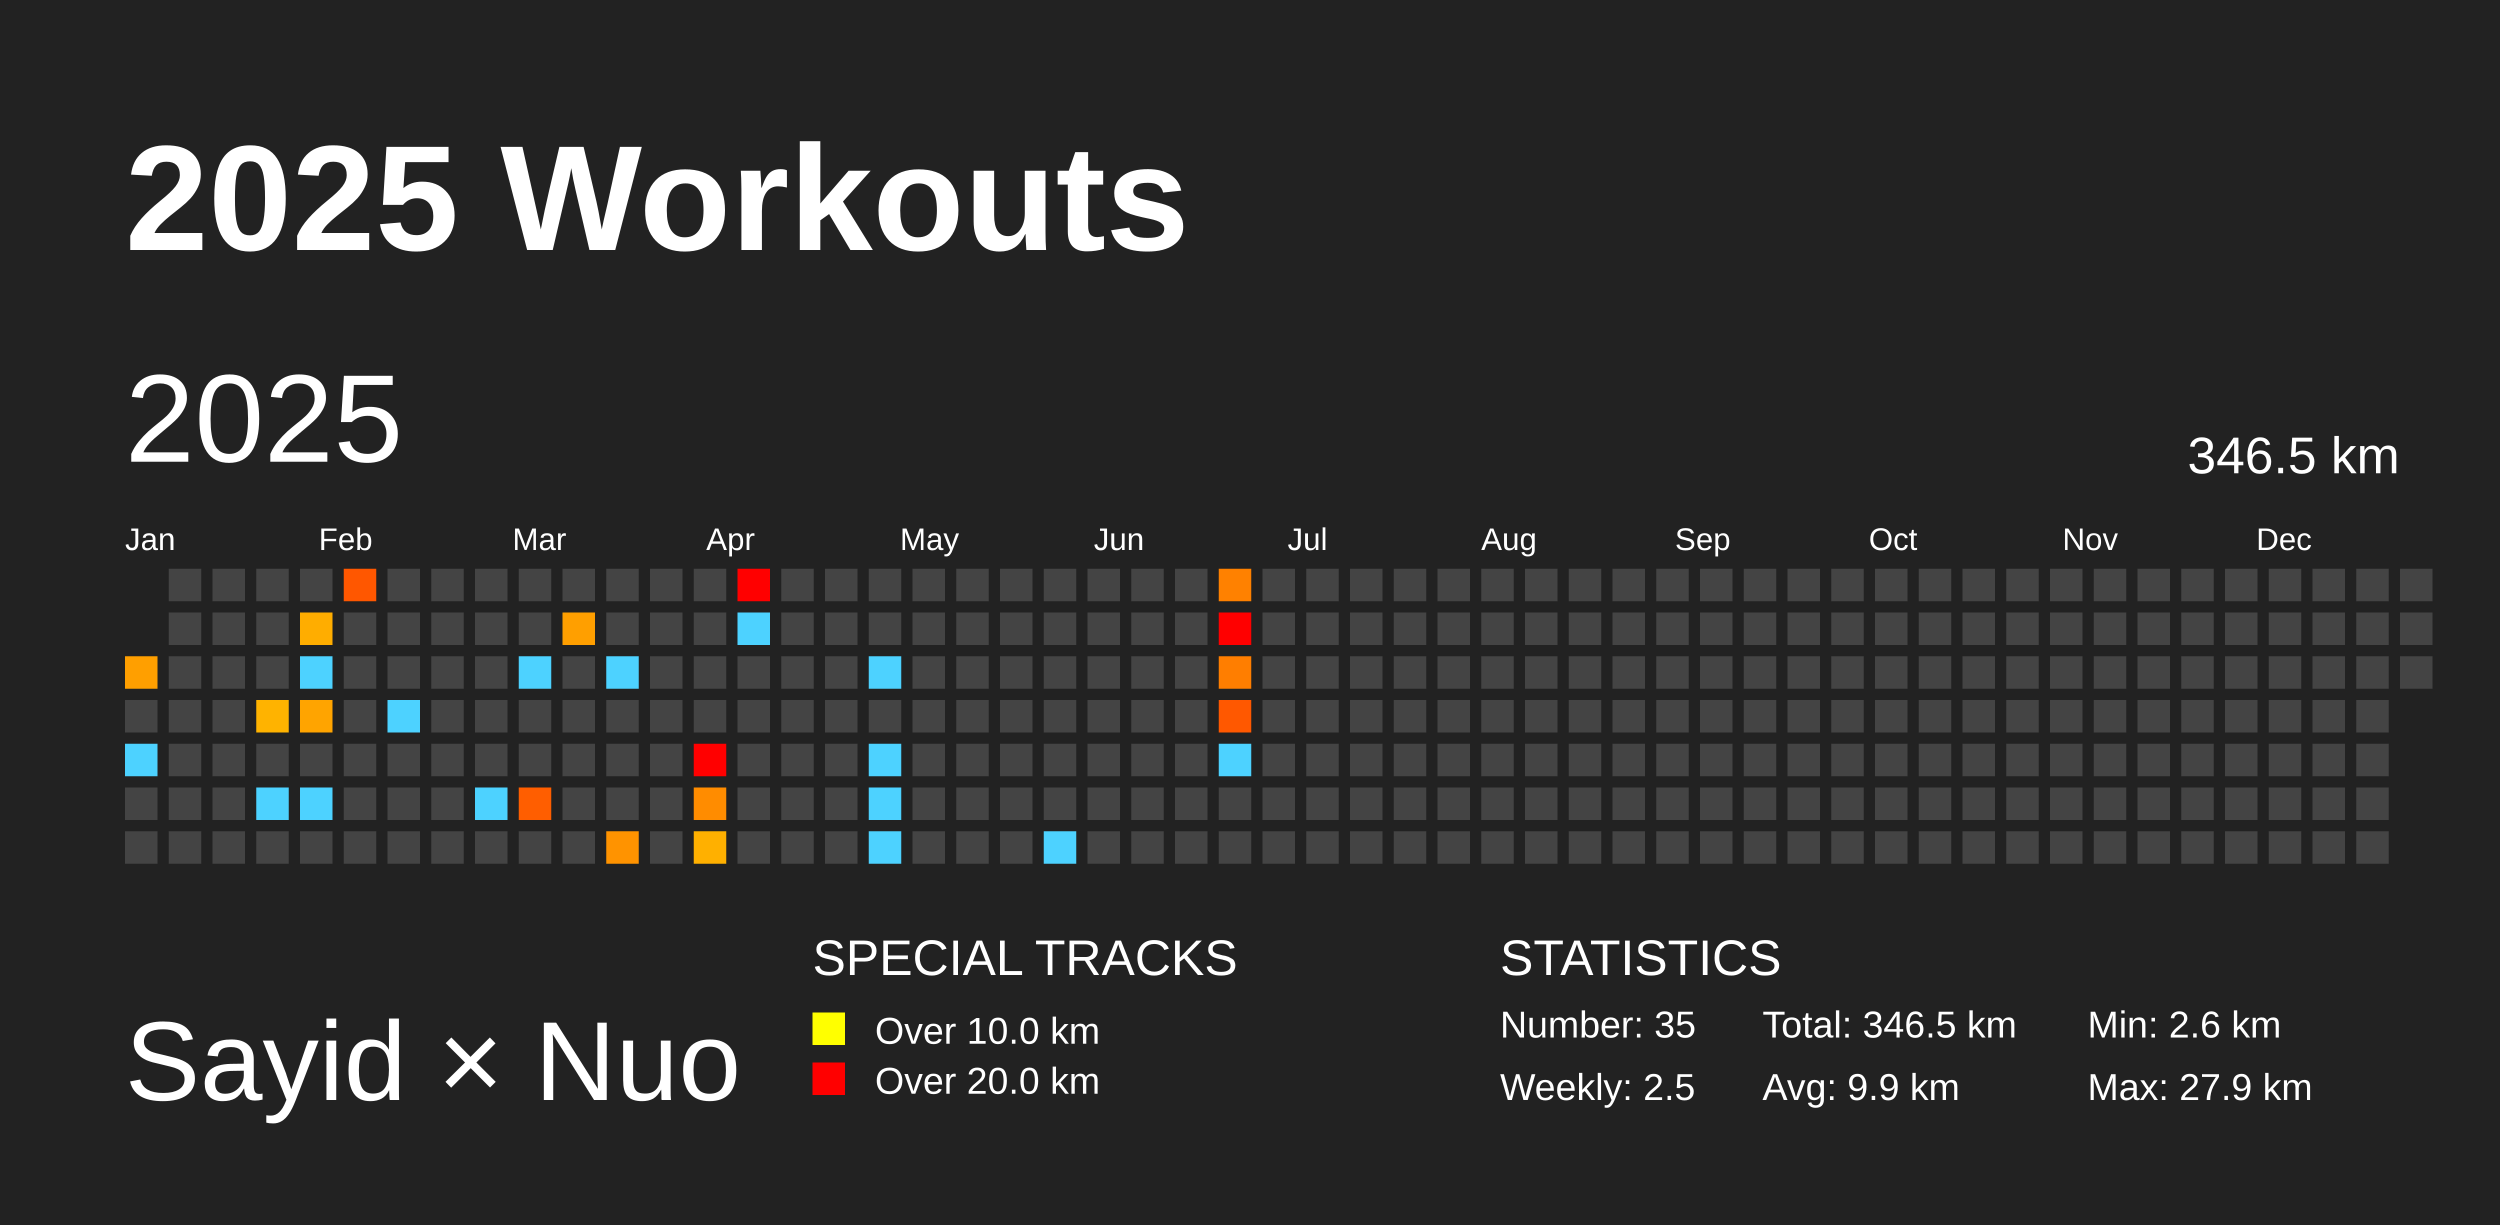
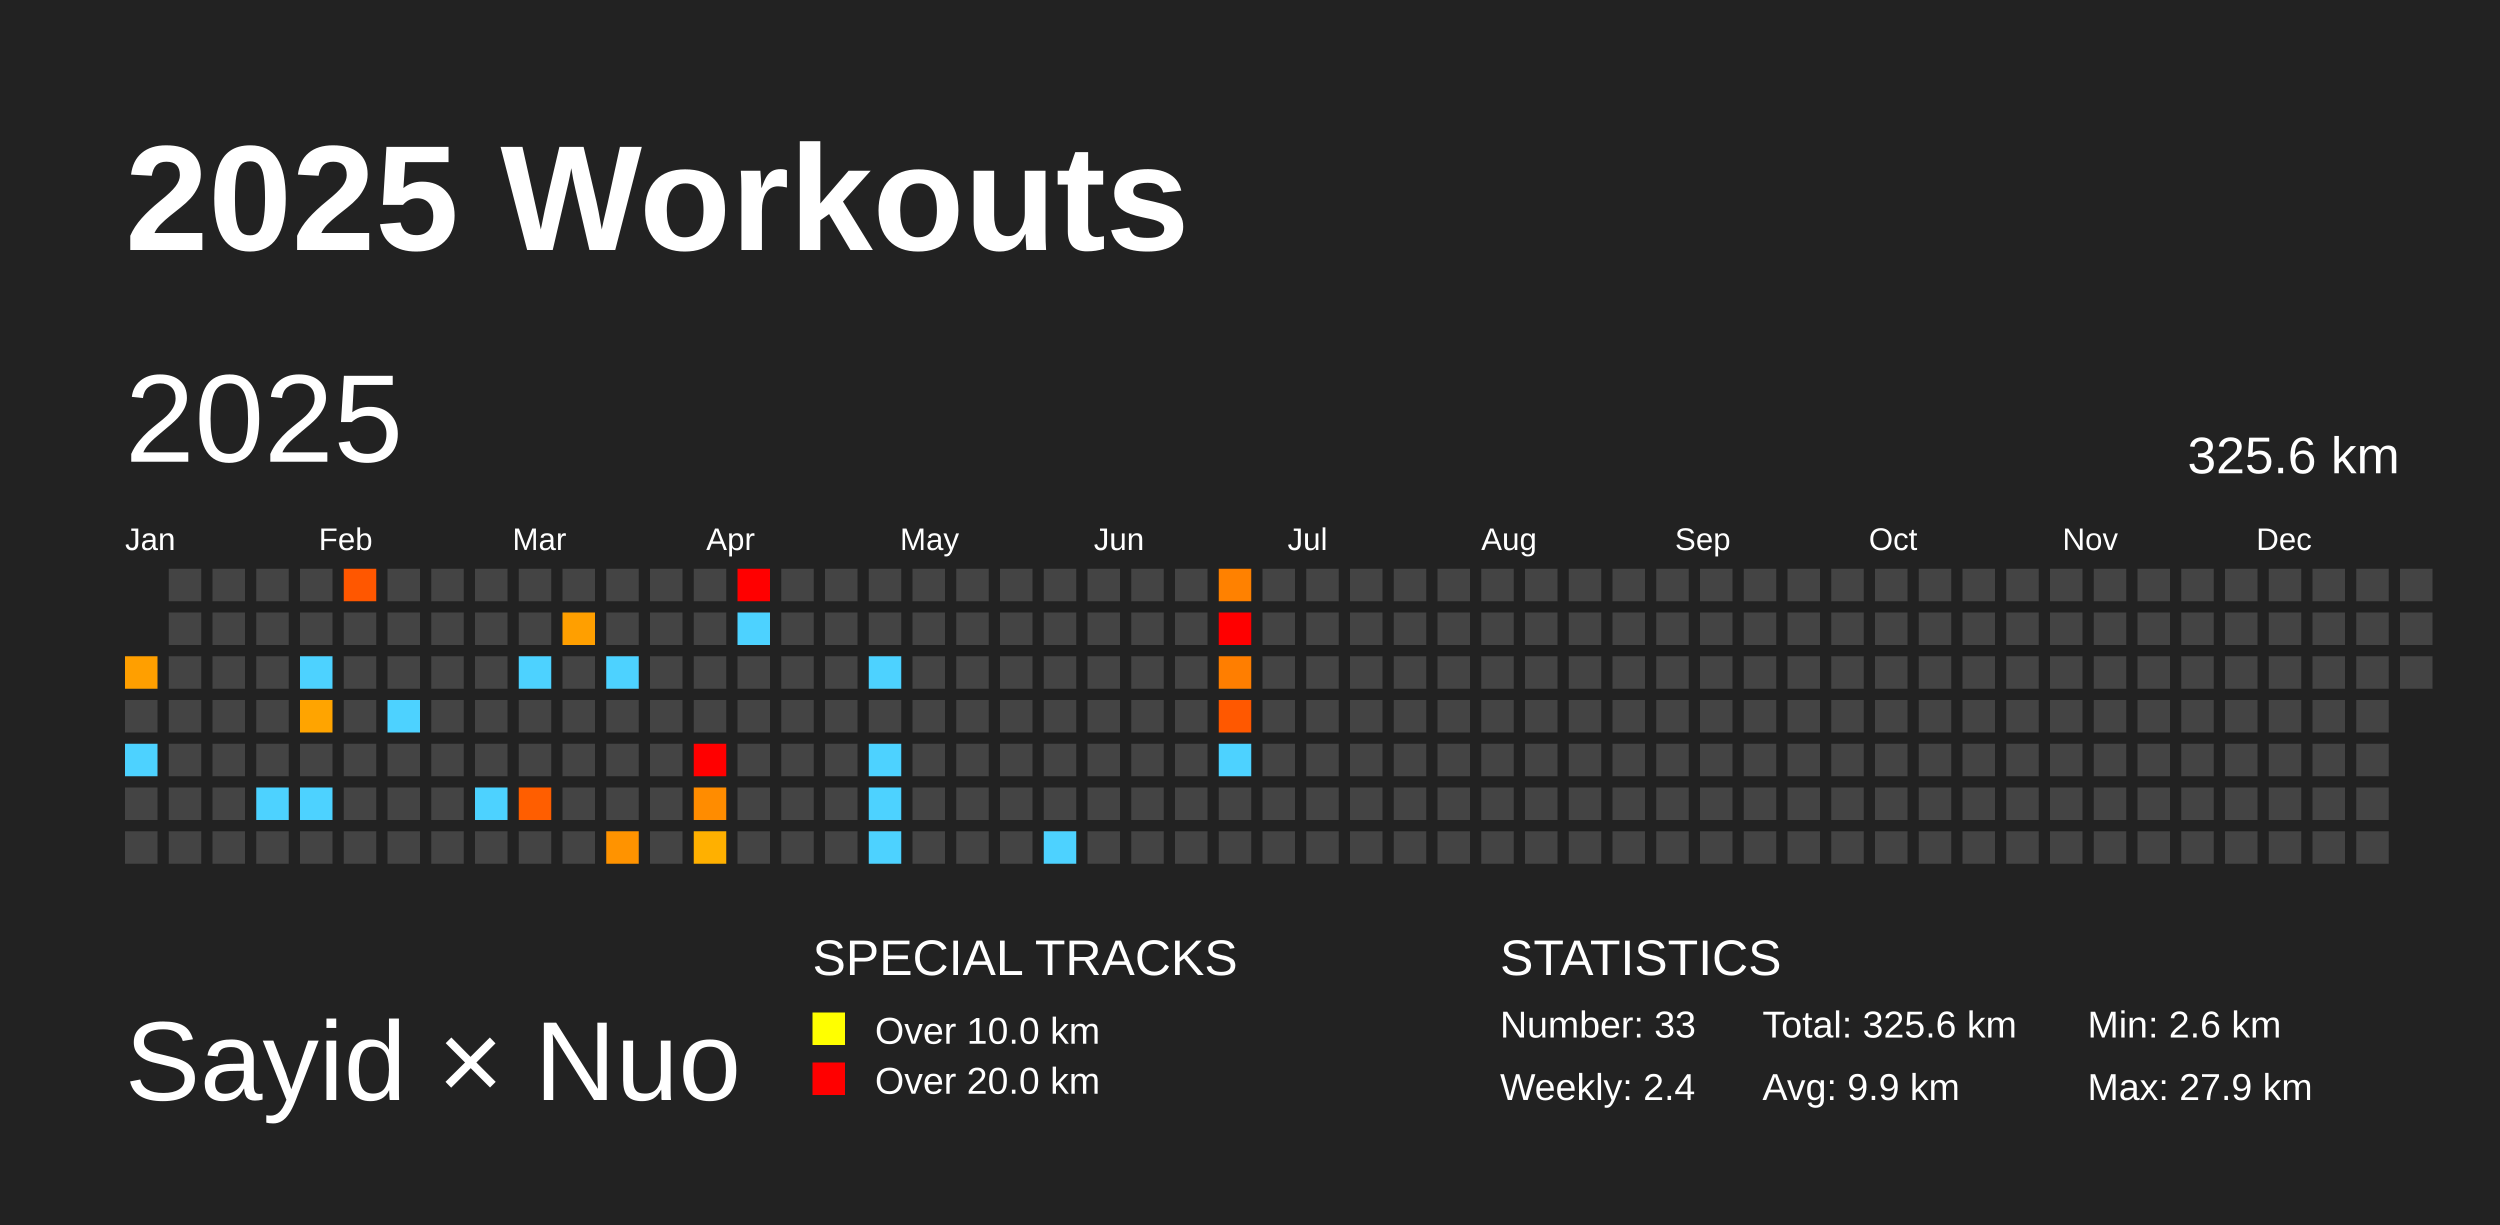
<svg xmlns="http://www.w3.org/2000/svg" baseProfile="full" height="98mm" version="1.1" viewBox="0,0,200,98" width="200mm">
  <defs />
  <rect fill="#222222" height="98" width="200" x="0" y="0" />
  <text fill="#FFFFFF" style="font-size:12px; font-family:Arial; font-weight:bold;" x="10" y="20">2025 Workouts</text>
  <text fill="#FFFFFF" style="font-size:9px; font-family:Arial" x="10" y="88">Sayid × Nuo</text>
  <text fill="#FFFFFF" style="font-size:4px; font-family:Arial" x="65" y="78">SPECIAL TRACKS</text>
  <rect fill="yellow" height="2.6" width="2.6" x="65" y="81" />
  <text fill="#FFFFFF" style="font-size:3px; font-family:Arial" x="70" y="83.5">Over 10.0 km</text>
  <rect fill="red" height="2.6" width="2.6" x="65" y="85" />
  <text fill="#FFFFFF" style="font-size:3px; font-family:Arial" x="70" y="87.5">Over 20.0 km</text>
  <text fill="#FFFFFF" style="font-size:4px; font-family:Arial" x="120" y="78">STATISTICS</text>
-   <text fill="#FFFFFF" style="font-size:3px; font-family:Arial" x="120" y="83">Number: 35</text>
-   <text fill="#FFFFFF" style="font-size:3px; font-family:Arial" x="120" y="88">Weekly: 2.5</text>
-   <text fill="#FFFFFF" style="font-size:3px; font-family:Arial" x="141" y="83">Total: 346.5 km</text>
+   <text fill="#FFFFFF" style="font-size:3px; font-family:Arial" x="120" y="83">Number: 33</text>
+   <text fill="#FFFFFF" style="font-size:3px; font-family:Arial" x="120" y="88">Weekly: 2.4</text>
+   <text fill="#FFFFFF" style="font-size:3px; font-family:Arial" x="141" y="83">Total: 325.6 km</text>
  <text fill="#FFFFFF" style="font-size:3px; font-family:Arial" x="141" y="88">Avg: 9.9 km</text>
  <text fill="#FFFFFF" style="font-size:3px; font-family:Arial" x="167" y="83">Min: 2.6 km</text>
  <text fill="#FFFFFF" style="font-size:3px; font-family:Arial" x="167" y="88">Max: 27.9 km</text>
  <text dominant-baseline="hanging" fill="#FFFFFF" style="font-size:10.0px; font-family:Arial;" x="10" y="30">2025</text>
-   <text dominant-baseline="hanging" fill="#FFFFFF" style="font-size:4.125px; font-family:Arial;" x="175" y="35">346.5 km</text>
+   <text dominant-baseline="hanging" fill="#FFFFFF" style="font-size:4.125px; font-family:Arial;" x="175" y="35">325.6 km</text>
  <text fill="#FFFFFF" style="font-size:2.5px; font-family:Arial" x="10.0" y="44">Jan</text>
  <text fill="#FFFFFF" style="font-size:2.5px; font-family:Arial" x="25.5" y="44">Feb</text>
  <text fill="#FFFFFF" style="font-size:2.5px; font-family:Arial" x="41.0" y="44">Mar</text>
  <text fill="#FFFFFF" style="font-size:2.5px; font-family:Arial" x="56.5" y="44">Apr</text>
  <text fill="#FFFFFF" style="font-size:2.5px; font-family:Arial" x="72.0" y="44">May</text>
  <text fill="#FFFFFF" style="font-size:2.5px; font-family:Arial" x="87.5" y="44">Jun</text>
  <text fill="#FFFFFF" style="font-size:2.5px; font-family:Arial" x="103.0" y="44">Jul</text>
  <text fill="#FFFFFF" style="font-size:2.5px; font-family:Arial" x="118.5" y="44">Aug</text>
  <text fill="#FFFFFF" style="font-size:2.5px; font-family:Arial" x="134.0" y="44">Sep</text>
  <text fill="#FFFFFF" style="font-size:2.5px; font-family:Arial" x="149.5" y="44">Oct</text>
  <text fill="#FFFFFF" style="font-size:2.5px; font-family:Arial" x="165.0" y="44">Nov</text>
  <text fill="#FFFFFF" style="font-size:2.5px; font-family:Arial" x="180.5" y="44">Dec</text>
  <rect fill="#ff9f00" height="2.6" width="2.6" x="10.0" y="52.5" />
  <rect fill="#444444" height="2.6" width="2.6" x="10.0" y="56.0" />
  <rect fill="#4dd2ff" height="2.6" width="2.6" x="10.0" y="59.5" />
  <rect fill="#444444" height="2.6" width="2.6" x="10.0" y="63.0" />
  <rect fill="#444444" height="2.6" width="2.6" x="10.0" y="66.5" />
  <rect fill="#444444" height="2.6" width="2.6" x="13.5" y="45.5" />
  <rect fill="#444444" height="2.6" width="2.6" x="13.5" y="49.0" />
  <rect fill="#444444" height="2.6" width="2.6" x="13.5" y="52.5" />
  <rect fill="#444444" height="2.6" width="2.6" x="13.5" y="56.0" />
  <rect fill="#444444" height="2.6" width="2.6" x="13.5" y="59.5" />
  <rect fill="#444444" height="2.6" width="2.6" x="13.5" y="63.0" />
  <rect fill="#444444" height="2.6" width="2.6" x="13.5" y="66.5" />
  <rect fill="#444444" height="2.6" width="2.6" x="17.0" y="45.5" />
  <rect fill="#444444" height="2.6" width="2.6" x="17.0" y="49.0" />
  <rect fill="#444444" height="2.6" width="2.6" x="17.0" y="52.5" />
  <rect fill="#444444" height="2.6" width="2.6" x="17.0" y="56.0" />
  <rect fill="#444444" height="2.6" width="2.6" x="17.0" y="59.5" />
  <rect fill="#444444" height="2.6" width="2.6" x="17.0" y="63.0" />
  <rect fill="#444444" height="2.6" width="2.6" x="17.0" y="66.5" />
  <rect fill="#444444" height="2.6" width="2.6" x="20.5" y="45.5" />
  <rect fill="#444444" height="2.6" width="2.6" x="20.5" y="49.0" />
  <rect fill="#444444" height="2.6" width="2.6" x="20.5" y="52.5" />
-   <rect fill="#ffb300" height="2.6" width="2.6" x="20.5" y="56.0" />
+   <rect fill="#444444" height="2.6" width="2.6" x="20.5" y="56.0" />
  <rect fill="#444444" height="2.6" width="2.6" x="20.5" y="59.5" />
  <rect fill="#4dd2ff" height="2.6" width="2.6" x="20.5" y="63.0" />
  <rect fill="#444444" height="2.6" width="2.6" x="20.5" y="66.5" />
  <rect fill="#444444" height="2.6" width="2.6" x="24.0" y="45.5" />
-   <rect fill="#ffad00" height="2.6" width="2.6" x="24.0" y="49.0" />
+   <rect fill="#444444" height="2.6" width="2.6" x="24.0" y="49.0" />
  <rect fill="#4dd2ff" height="2.6" width="2.6" x="24.0" y="52.5" />
  <rect fill="#ffa400" height="2.6" width="2.6" x="24.0" y="56.0" />
  <rect fill="#444444" height="2.6" width="2.6" x="24.0" y="59.5" />
  <rect fill="#4dd2ff" height="2.6" width="2.6" x="24.0" y="63.0" />
  <rect fill="#444444" height="2.6" width="2.6" x="24.0" y="66.5" />
  <rect fill="#ff5700" height="2.6" width="2.6" x="27.5" y="45.5" />
  <rect fill="#444444" height="2.6" width="2.6" x="27.5" y="49.0" />
  <rect fill="#444444" height="2.6" width="2.6" x="27.5" y="52.5" />
  <rect fill="#444444" height="2.6" width="2.6" x="27.5" y="56.0" />
  <rect fill="#444444" height="2.6" width="2.6" x="27.5" y="59.5" />
  <rect fill="#444444" height="2.6" width="2.6" x="27.5" y="63.0" />
  <rect fill="#444444" height="2.6" width="2.6" x="27.5" y="66.5" />
  <rect fill="#444444" height="2.6" width="2.6" x="31.0" y="45.5" />
  <rect fill="#444444" height="2.6" width="2.6" x="31.0" y="49.0" />
  <rect fill="#444444" height="2.6" width="2.6" x="31.0" y="52.5" />
  <rect fill="#4dd2ff" height="2.6" width="2.6" x="31.0" y="56.0" />
  <rect fill="#444444" height="2.6" width="2.6" x="31.0" y="59.5" />
  <rect fill="#444444" height="2.6" width="2.6" x="31.0" y="63.0" />
  <rect fill="#444444" height="2.6" width="2.6" x="31.0" y="66.5" />
  <rect fill="#444444" height="2.6" width="2.6" x="34.5" y="45.5" />
  <rect fill="#444444" height="2.6" width="2.6" x="34.5" y="49.0" />
  <rect fill="#444444" height="2.6" width="2.6" x="34.5" y="52.5" />
  <rect fill="#444444" height="2.6" width="2.6" x="34.5" y="56.0" />
  <rect fill="#444444" height="2.6" width="2.6" x="34.5" y="59.5" />
  <rect fill="#444444" height="2.6" width="2.6" x="34.5" y="63.0" />
  <rect fill="#444444" height="2.6" width="2.6" x="34.5" y="66.5" />
  <rect fill="#444444" height="2.6" width="2.6" x="38.0" y="45.5" />
  <rect fill="#444444" height="2.6" width="2.6" x="38.0" y="49.0" />
  <rect fill="#444444" height="2.6" width="2.6" x="38.0" y="52.5" />
  <rect fill="#444444" height="2.6" width="2.6" x="38.0" y="56.0" />
  <rect fill="#444444" height="2.6" width="2.6" x="38.0" y="59.5" />
  <rect fill="#4dd2ff" height="2.6" width="2.6" x="38.0" y="63.0" />
  <rect fill="#444444" height="2.6" width="2.6" x="38.0" y="66.5" />
  <rect fill="#444444" height="2.6" width="2.6" x="41.5" y="45.5" />
  <rect fill="#444444" height="2.6" width="2.6" x="41.5" y="49.0" />
  <rect fill="#4dd2ff" height="2.6" width="2.6" x="41.5" y="52.5" />
  <rect fill="#444444" height="2.6" width="2.6" x="41.5" y="56.0" />
  <rect fill="#444444" height="2.6" width="2.6" x="41.5" y="59.5" />
  <rect fill="#ff5e00" height="2.6" width="2.6" x="41.5" y="63.0" />
  <rect fill="#444444" height="2.6" width="2.6" x="41.5" y="66.5" />
  <rect fill="#444444" height="2.6" width="2.6" x="45.0" y="45.5" />
  <rect fill="#ff9f00" height="2.6" width="2.6" x="45.0" y="49.0" />
  <rect fill="#444444" height="2.6" width="2.6" x="45.0" y="52.5" />
  <rect fill="#444444" height="2.6" width="2.6" x="45.0" y="56.0" />
  <rect fill="#444444" height="2.6" width="2.6" x="45.0" y="59.5" />
  <rect fill="#444444" height="2.6" width="2.6" x="45.0" y="63.0" />
  <rect fill="#444444" height="2.6" width="2.6" x="45.0" y="66.5" />
  <rect fill="#444444" height="2.6" width="2.6" x="48.5" y="45.5" />
  <rect fill="#444444" height="2.6" width="2.6" x="48.5" y="49.0" />
  <rect fill="#4dd2ff" height="2.6" width="2.6" x="48.5" y="52.5" />
  <rect fill="#444444" height="2.6" width="2.6" x="48.5" y="56.0" />
  <rect fill="#444444" height="2.6" width="2.6" x="48.5" y="59.5" />
  <rect fill="#444444" height="2.6" width="2.6" x="48.5" y="63.0" />
  <rect fill="#ff9300" height="2.6" width="2.6" x="48.5" y="66.5" />
  <rect fill="#444444" height="2.6" width="2.6" x="52.0" y="45.5" />
  <rect fill="#444444" height="2.6" width="2.6" x="52.0" y="49.0" />
  <rect fill="#444444" height="2.6" width="2.6" x="52.0" y="52.5" />
  <rect fill="#444444" height="2.6" width="2.6" x="52.0" y="56.0" />
  <rect fill="#444444" height="2.6" width="2.6" x="52.0" y="59.5" />
  <rect fill="#444444" height="2.6" width="2.6" x="52.0" y="63.0" />
  <rect fill="#444444" height="2.6" width="2.6" x="52.0" y="66.5" />
  <rect fill="#444444" height="2.6" width="2.6" x="55.5" y="45.5" />
  <rect fill="#444444" height="2.6" width="2.6" x="55.5" y="49.0" />
  <rect fill="#444444" height="2.6" width="2.6" x="55.5" y="52.5" />
  <rect fill="#444444" height="2.6" width="2.6" x="55.5" y="56.0" />
  <rect fill="red" height="2.6" width="2.6" x="55.5" y="59.5" />
  <rect fill="#ff8c00" height="2.6" width="2.6" x="55.5" y="63.0" />
  <rect fill="#ffb000" height="2.6" width="2.6" x="55.5" y="66.5" />
  <rect fill="red" height="2.6" width="2.6" x="59.0" y="45.5" />
  <rect fill="#4dd2ff" height="2.6" width="2.6" x="59.0" y="49.0" />
  <rect fill="#444444" height="2.6" width="2.6" x="59.0" y="52.5" />
  <rect fill="#444444" height="2.6" width="2.6" x="59.0" y="56.0" />
  <rect fill="#444444" height="2.6" width="2.6" x="59.0" y="59.5" />
  <rect fill="#444444" height="2.6" width="2.6" x="59.0" y="63.0" />
  <rect fill="#444444" height="2.6" width="2.6" x="59.0" y="66.5" />
  <rect fill="#444444" height="2.6" width="2.6" x="62.5" y="45.5" />
  <rect fill="#444444" height="2.6" width="2.6" x="62.5" y="49.0" />
  <rect fill="#444444" height="2.6" width="2.6" x="62.5" y="52.5" />
  <rect fill="#444444" height="2.6" width="2.6" x="62.5" y="56.0" />
  <rect fill="#444444" height="2.6" width="2.6" x="62.5" y="59.5" />
  <rect fill="#444444" height="2.6" width="2.6" x="62.5" y="63.0" />
  <rect fill="#444444" height="2.6" width="2.6" x="62.5" y="66.5" />
  <rect fill="#444444" height="2.6" width="2.6" x="66.0" y="45.5" />
  <rect fill="#444444" height="2.6" width="2.6" x="66.0" y="49.0" />
  <rect fill="#444444" height="2.6" width="2.6" x="66.0" y="52.5" />
  <rect fill="#444444" height="2.6" width="2.6" x="66.0" y="56.0" />
  <rect fill="#444444" height="2.6" width="2.6" x="66.0" y="59.5" />
  <rect fill="#444444" height="2.6" width="2.6" x="66.0" y="63.0" />
  <rect fill="#444444" height="2.6" width="2.6" x="66.0" y="66.5" />
  <rect fill="#444444" height="2.6" width="2.6" x="69.5" y="45.5" />
  <rect fill="#444444" height="2.6" width="2.6" x="69.5" y="49.0" />
  <rect fill="#4dd2ff" height="2.6" width="2.6" x="69.5" y="52.5" />
  <rect fill="#444444" height="2.6" width="2.6" x="69.5" y="56.0" />
  <rect fill="#4dd2ff" height="2.6" width="2.6" x="69.5" y="59.5" />
  <rect fill="#4dd2ff" height="2.6" width="2.6" x="69.5" y="63.0" />
  <rect fill="#4dd2ff" height="2.6" width="2.6" x="69.5" y="66.5" />
  <rect fill="#444444" height="2.6" width="2.6" x="73.0" y="45.5" />
  <rect fill="#444444" height="2.6" width="2.6" x="73.0" y="49.0" />
  <rect fill="#444444" height="2.6" width="2.6" x="73.0" y="52.5" />
  <rect fill="#444444" height="2.6" width="2.6" x="73.0" y="56.0" />
  <rect fill="#444444" height="2.6" width="2.6" x="73.0" y="59.5" />
  <rect fill="#444444" height="2.6" width="2.6" x="73.0" y="63.0" />
  <rect fill="#444444" height="2.6" width="2.6" x="73.0" y="66.5" />
  <rect fill="#444444" height="2.6" width="2.6" x="76.5" y="45.5" />
  <rect fill="#444444" height="2.6" width="2.6" x="76.5" y="49.0" />
  <rect fill="#444444" height="2.6" width="2.6" x="76.5" y="52.5" />
  <rect fill="#444444" height="2.6" width="2.6" x="76.5" y="56.0" />
  <rect fill="#444444" height="2.6" width="2.6" x="76.5" y="59.5" />
  <rect fill="#444444" height="2.6" width="2.6" x="76.5" y="63.0" />
  <rect fill="#444444" height="2.6" width="2.6" x="76.5" y="66.5" />
  <rect fill="#444444" height="2.6" width="2.6" x="80.0" y="45.5" />
  <rect fill="#444444" height="2.6" width="2.6" x="80.0" y="49.0" />
  <rect fill="#444444" height="2.6" width="2.6" x="80.0" y="52.5" />
  <rect fill="#444444" height="2.6" width="2.6" x="80.0" y="56.0" />
  <rect fill="#444444" height="2.6" width="2.6" x="80.0" y="59.5" />
  <rect fill="#444444" height="2.6" width="2.6" x="80.0" y="63.0" />
  <rect fill="#444444" height="2.6" width="2.6" x="80.0" y="66.5" />
  <rect fill="#444444" height="2.6" width="2.6" x="83.5" y="45.5" />
  <rect fill="#444444" height="2.6" width="2.6" x="83.5" y="49.0" />
  <rect fill="#444444" height="2.6" width="2.6" x="83.5" y="52.5" />
  <rect fill="#444444" height="2.6" width="2.6" x="83.5" y="56.0" />
  <rect fill="#444444" height="2.6" width="2.6" x="83.5" y="59.5" />
  <rect fill="#444444" height="2.6" width="2.6" x="83.5" y="63.0" />
  <rect fill="#4dd2ff" height="2.6" width="2.6" x="83.5" y="66.5" />
  <rect fill="#444444" height="2.6" width="2.6" x="87.0" y="45.5" />
  <rect fill="#444444" height="2.6" width="2.6" x="87.0" y="49.0" />
  <rect fill="#444444" height="2.6" width="2.6" x="87.0" y="52.5" />
  <rect fill="#444444" height="2.6" width="2.6" x="87.0" y="56.0" />
  <rect fill="#444444" height="2.6" width="2.6" x="87.0" y="59.5" />
  <rect fill="#444444" height="2.6" width="2.6" x="87.0" y="63.0" />
  <rect fill="#444444" height="2.6" width="2.6" x="87.0" y="66.5" />
  <rect fill="#444444" height="2.6" width="2.6" x="90.5" y="45.5" />
  <rect fill="#444444" height="2.6" width="2.6" x="90.5" y="49.0" />
  <rect fill="#444444" height="2.6" width="2.6" x="90.5" y="52.5" />
  <rect fill="#444444" height="2.6" width="2.6" x="90.5" y="56.0" />
  <rect fill="#444444" height="2.6" width="2.6" x="90.5" y="59.5" />
  <rect fill="#444444" height="2.6" width="2.6" x="90.5" y="63.0" />
  <rect fill="#444444" height="2.6" width="2.6" x="90.5" y="66.5" />
  <rect fill="#444444" height="2.6" width="2.6" x="94.0" y="45.5" />
  <rect fill="#444444" height="2.6" width="2.6" x="94.0" y="49.0" />
  <rect fill="#444444" height="2.6" width="2.6" x="94.0" y="52.5" />
  <rect fill="#444444" height="2.6" width="2.6" x="94.0" y="56.0" />
  <rect fill="#444444" height="2.6" width="2.6" x="94.0" y="59.5" />
  <rect fill="#444444" height="2.6" width="2.6" x="94.0" y="63.0" />
  <rect fill="#444444" height="2.6" width="2.6" x="94.0" y="66.5" />
  <rect fill="#ff8100" height="2.6" width="2.6" x="97.5" y="45.5" />
  <rect fill="red" height="2.6" width="2.6" x="97.5" y="49.0" />
  <rect fill="#ff7e00" height="2.6" width="2.6" x="97.5" y="52.5" />
  <rect fill="#ff5800" height="2.6" width="2.6" x="97.5" y="56.0" />
  <rect fill="#4dd2ff" height="2.6" width="2.6" x="97.5" y="59.5" />
  <rect fill="#444444" height="2.6" width="2.6" x="97.5" y="63.0" />
  <rect fill="#444444" height="2.6" width="2.6" x="97.5" y="66.5" />
  <rect fill="#444444" height="2.6" width="2.6" x="101.0" y="45.5" />
  <rect fill="#444444" height="2.6" width="2.6" x="101.0" y="49.0" />
  <rect fill="#444444" height="2.6" width="2.6" x="101.0" y="52.5" />
  <rect fill="#444444" height="2.6" width="2.6" x="101.0" y="56.0" />
  <rect fill="#444444" height="2.6" width="2.6" x="101.0" y="59.5" />
  <rect fill="#444444" height="2.6" width="2.6" x="101.0" y="63.0" />
  <rect fill="#444444" height="2.6" width="2.6" x="101.0" y="66.5" />
  <rect fill="#444444" height="2.6" width="2.6" x="104.5" y="45.5" />
  <rect fill="#444444" height="2.6" width="2.6" x="104.5" y="49.0" />
  <rect fill="#444444" height="2.6" width="2.6" x="104.5" y="52.5" />
  <rect fill="#444444" height="2.6" width="2.6" x="104.5" y="56.0" />
  <rect fill="#444444" height="2.6" width="2.6" x="104.5" y="59.5" />
  <rect fill="#444444" height="2.6" width="2.6" x="104.5" y="63.0" />
  <rect fill="#444444" height="2.6" width="2.6" x="104.5" y="66.5" />
  <rect fill="#444444" height="2.6" width="2.6" x="108.0" y="45.5" />
  <rect fill="#444444" height="2.6" width="2.6" x="108.0" y="49.0" />
  <rect fill="#444444" height="2.6" width="2.6" x="108.0" y="52.5" />
  <rect fill="#444444" height="2.6" width="2.6" x="108.0" y="56.0" />
  <rect fill="#444444" height="2.6" width="2.6" x="108.0" y="59.5" />
  <rect fill="#444444" height="2.6" width="2.6" x="108.0" y="63.0" />
  <rect fill="#444444" height="2.6" width="2.6" x="108.0" y="66.5" />
  <rect fill="#444444" height="2.6" width="2.6" x="111.5" y="45.5" />
  <rect fill="#444444" height="2.6" width="2.6" x="111.5" y="49.0" />
  <rect fill="#444444" height="2.6" width="2.6" x="111.5" y="52.5" />
  <rect fill="#444444" height="2.6" width="2.6" x="111.5" y="56.0" />
  <rect fill="#444444" height="2.6" width="2.6" x="111.5" y="59.5" />
  <rect fill="#444444" height="2.6" width="2.6" x="111.5" y="63.0" />
  <rect fill="#444444" height="2.6" width="2.6" x="111.5" y="66.5" />
  <rect fill="#444444" height="2.6" width="2.6" x="115.0" y="45.5" />
  <rect fill="#444444" height="2.6" width="2.6" x="115.0" y="49.0" />
  <rect fill="#444444" height="2.6" width="2.6" x="115.0" y="52.5" />
  <rect fill="#444444" height="2.6" width="2.6" x="115.0" y="56.0" />
  <rect fill="#444444" height="2.6" width="2.6" x="115.0" y="59.5" />
  <rect fill="#444444" height="2.6" width="2.6" x="115.0" y="63.0" />
  <rect fill="#444444" height="2.6" width="2.6" x="115.0" y="66.5" />
  <rect fill="#444444" height="2.6" width="2.6" x="118.5" y="45.5" />
  <rect fill="#444444" height="2.6" width="2.6" x="118.5" y="49.0" />
  <rect fill="#444444" height="2.6" width="2.6" x="118.5" y="52.5" />
  <rect fill="#444444" height="2.6" width="2.6" x="118.5" y="56.0" />
  <rect fill="#444444" height="2.6" width="2.6" x="118.5" y="59.5" />
  <rect fill="#444444" height="2.6" width="2.6" x="118.5" y="63.0" />
  <rect fill="#444444" height="2.6" width="2.6" x="118.5" y="66.5" />
  <rect fill="#444444" height="2.6" width="2.6" x="122.0" y="45.5" />
  <rect fill="#444444" height="2.6" width="2.6" x="122.0" y="49.0" />
  <rect fill="#444444" height="2.6" width="2.6" x="122.0" y="52.5" />
  <rect fill="#444444" height="2.6" width="2.6" x="122.0" y="56.0" />
  <rect fill="#444444" height="2.6" width="2.6" x="122.0" y="59.5" />
  <rect fill="#444444" height="2.6" width="2.6" x="122.0" y="63.0" />
  <rect fill="#444444" height="2.6" width="2.6" x="122.0" y="66.5" />
  <rect fill="#444444" height="2.6" width="2.6" x="125.5" y="45.5" />
  <rect fill="#444444" height="2.6" width="2.6" x="125.5" y="49.0" />
  <rect fill="#444444" height="2.6" width="2.6" x="125.5" y="52.5" />
  <rect fill="#444444" height="2.6" width="2.6" x="125.5" y="56.0" />
  <rect fill="#444444" height="2.6" width="2.6" x="125.5" y="59.5" />
  <rect fill="#444444" height="2.6" width="2.6" x="125.5" y="63.0" />
  <rect fill="#444444" height="2.6" width="2.6" x="125.5" y="66.5" />
  <rect fill="#444444" height="2.6" width="2.6" x="129.0" y="45.5" />
  <rect fill="#444444" height="2.6" width="2.6" x="129.0" y="49.0" />
  <rect fill="#444444" height="2.6" width="2.6" x="129.0" y="52.5" />
  <rect fill="#444444" height="2.6" width="2.6" x="129.0" y="56.0" />
  <rect fill="#444444" height="2.6" width="2.6" x="129.0" y="59.5" />
  <rect fill="#444444" height="2.6" width="2.6" x="129.0" y="63.0" />
  <rect fill="#444444" height="2.6" width="2.6" x="129.0" y="66.5" />
  <rect fill="#444444" height="2.6" width="2.6" x="132.5" y="45.5" />
  <rect fill="#444444" height="2.6" width="2.6" x="132.5" y="49.0" />
  <rect fill="#444444" height="2.6" width="2.6" x="132.5" y="52.5" />
  <rect fill="#444444" height="2.6" width="2.6" x="132.5" y="56.0" />
  <rect fill="#444444" height="2.6" width="2.6" x="132.5" y="59.5" />
  <rect fill="#444444" height="2.6" width="2.6" x="132.5" y="63.0" />
  <rect fill="#444444" height="2.6" width="2.6" x="132.5" y="66.5" />
  <rect fill="#444444" height="2.6" width="2.6" x="136.0" y="45.5" />
  <rect fill="#444444" height="2.6" width="2.6" x="136.0" y="49.0" />
  <rect fill="#444444" height="2.6" width="2.6" x="136.0" y="52.5" />
  <rect fill="#444444" height="2.6" width="2.6" x="136.0" y="56.0" />
  <rect fill="#444444" height="2.6" width="2.6" x="136.0" y="59.5" />
  <rect fill="#444444" height="2.6" width="2.6" x="136.0" y="63.0" />
  <rect fill="#444444" height="2.6" width="2.6" x="136.0" y="66.5" />
  <rect fill="#444444" height="2.6" width="2.6" x="139.5" y="45.5" />
  <rect fill="#444444" height="2.6" width="2.6" x="139.5" y="49.0" />
  <rect fill="#444444" height="2.6" width="2.6" x="139.5" y="52.5" />
  <rect fill="#444444" height="2.6" width="2.6" x="139.5" y="56.0" />
  <rect fill="#444444" height="2.6" width="2.6" x="139.5" y="59.5" />
  <rect fill="#444444" height="2.6" width="2.6" x="139.5" y="63.0" />
  <rect fill="#444444" height="2.6" width="2.6" x="139.5" y="66.5" />
  <rect fill="#444444" height="2.6" width="2.6" x="143.0" y="45.5" />
  <rect fill="#444444" height="2.6" width="2.6" x="143.0" y="49.0" />
  <rect fill="#444444" height="2.6" width="2.6" x="143.0" y="52.5" />
  <rect fill="#444444" height="2.6" width="2.6" x="143.0" y="56.0" />
  <rect fill="#444444" height="2.6" width="2.6" x="143.0" y="59.5" />
  <rect fill="#444444" height="2.6" width="2.6" x="143.0" y="63.0" />
  <rect fill="#444444" height="2.6" width="2.6" x="143.0" y="66.5" />
  <rect fill="#444444" height="2.6" width="2.6" x="146.5" y="45.5" />
  <rect fill="#444444" height="2.6" width="2.6" x="146.5" y="49.0" />
  <rect fill="#444444" height="2.6" width="2.6" x="146.5" y="52.5" />
  <rect fill="#444444" height="2.6" width="2.6" x="146.5" y="56.0" />
  <rect fill="#444444" height="2.6" width="2.6" x="146.5" y="59.5" />
  <rect fill="#444444" height="2.6" width="2.6" x="146.5" y="63.0" />
  <rect fill="#444444" height="2.6" width="2.6" x="146.5" y="66.5" />
  <rect fill="#444444" height="2.6" width="2.6" x="150.0" y="45.5" />
  <rect fill="#444444" height="2.6" width="2.6" x="150.0" y="49.0" />
  <rect fill="#444444" height="2.6" width="2.6" x="150.0" y="52.5" />
  <rect fill="#444444" height="2.6" width="2.6" x="150.0" y="56.0" />
  <rect fill="#444444" height="2.6" width="2.6" x="150.0" y="59.5" />
  <rect fill="#444444" height="2.6" width="2.6" x="150.0" y="63.0" />
  <rect fill="#444444" height="2.6" width="2.6" x="150.0" y="66.5" />
  <rect fill="#444444" height="2.6" width="2.6" x="153.5" y="45.5" />
  <rect fill="#444444" height="2.6" width="2.6" x="153.5" y="49.0" />
  <rect fill="#444444" height="2.6" width="2.6" x="153.5" y="52.5" />
  <rect fill="#444444" height="2.6" width="2.6" x="153.5" y="56.0" />
  <rect fill="#444444" height="2.6" width="2.6" x="153.5" y="59.5" />
  <rect fill="#444444" height="2.6" width="2.6" x="153.5" y="63.0" />
  <rect fill="#444444" height="2.6" width="2.6" x="153.5" y="66.5" />
  <rect fill="#444444" height="2.6" width="2.6" x="157.0" y="45.5" />
  <rect fill="#444444" height="2.6" width="2.6" x="157.0" y="49.0" />
  <rect fill="#444444" height="2.6" width="2.6" x="157.0" y="52.5" />
  <rect fill="#444444" height="2.6" width="2.6" x="157.0" y="56.0" />
  <rect fill="#444444" height="2.6" width="2.6" x="157.0" y="59.5" />
  <rect fill="#444444" height="2.6" width="2.6" x="157.0" y="63.0" />
  <rect fill="#444444" height="2.6" width="2.6" x="157.0" y="66.5" />
  <rect fill="#444444" height="2.6" width="2.6" x="160.5" y="45.5" />
  <rect fill="#444444" height="2.6" width="2.6" x="160.5" y="49.0" />
  <rect fill="#444444" height="2.6" width="2.6" x="160.5" y="52.5" />
  <rect fill="#444444" height="2.6" width="2.6" x="160.5" y="56.0" />
  <rect fill="#444444" height="2.6" width="2.6" x="160.5" y="59.5" />
  <rect fill="#444444" height="2.6" width="2.6" x="160.5" y="63.0" />
  <rect fill="#444444" height="2.6" width="2.6" x="160.5" y="66.5" />
  <rect fill="#444444" height="2.6" width="2.6" x="164.0" y="45.5" />
  <rect fill="#444444" height="2.6" width="2.6" x="164.0" y="49.0" />
  <rect fill="#444444" height="2.6" width="2.6" x="164.0" y="52.5" />
  <rect fill="#444444" height="2.6" width="2.6" x="164.0" y="56.0" />
  <rect fill="#444444" height="2.6" width="2.6" x="164.0" y="59.5" />
  <rect fill="#444444" height="2.6" width="2.6" x="164.0" y="63.0" />
  <rect fill="#444444" height="2.6" width="2.6" x="164.0" y="66.5" />
  <rect fill="#444444" height="2.6" width="2.6" x="167.5" y="45.5" />
  <rect fill="#444444" height="2.6" width="2.6" x="167.5" y="49.0" />
  <rect fill="#444444" height="2.6" width="2.6" x="167.5" y="52.5" />
  <rect fill="#444444" height="2.6" width="2.6" x="167.5" y="56.0" />
  <rect fill="#444444" height="2.6" width="2.6" x="167.5" y="59.5" />
  <rect fill="#444444" height="2.6" width="2.6" x="167.5" y="63.0" />
  <rect fill="#444444" height="2.6" width="2.6" x="167.5" y="66.5" />
  <rect fill="#444444" height="2.6" width="2.6" x="171.0" y="45.5" />
  <rect fill="#444444" height="2.6" width="2.6" x="171.0" y="49.0" />
  <rect fill="#444444" height="2.6" width="2.6" x="171.0" y="52.5" />
  <rect fill="#444444" height="2.6" width="2.6" x="171.0" y="56.0" />
  <rect fill="#444444" height="2.6" width="2.6" x="171.0" y="59.5" />
  <rect fill="#444444" height="2.6" width="2.6" x="171.0" y="63.0" />
  <rect fill="#444444" height="2.6" width="2.6" x="171.0" y="66.5" />
  <rect fill="#444444" height="2.6" width="2.6" x="174.5" y="45.5" />
  <rect fill="#444444" height="2.6" width="2.6" x="174.5" y="49.0" />
  <rect fill="#444444" height="2.6" width="2.6" x="174.5" y="52.5" />
  <rect fill="#444444" height="2.6" width="2.6" x="174.5" y="56.0" />
  <rect fill="#444444" height="2.6" width="2.6" x="174.5" y="59.5" />
  <rect fill="#444444" height="2.6" width="2.6" x="174.5" y="63.0" />
  <rect fill="#444444" height="2.6" width="2.6" x="174.5" y="66.5" />
  <rect fill="#444444" height="2.6" width="2.6" x="178.0" y="45.5" />
  <rect fill="#444444" height="2.6" width="2.6" x="178.0" y="49.0" />
  <rect fill="#444444" height="2.6" width="2.6" x="178.0" y="52.5" />
  <rect fill="#444444" height="2.6" width="2.6" x="178.0" y="56.0" />
  <rect fill="#444444" height="2.6" width="2.6" x="178.0" y="59.5" />
  <rect fill="#444444" height="2.6" width="2.6" x="178.0" y="63.0" />
  <rect fill="#444444" height="2.6" width="2.6" x="178.0" y="66.5" />
  <rect fill="#444444" height="2.6" width="2.6" x="181.5" y="45.5" />
  <rect fill="#444444" height="2.6" width="2.6" x="181.5" y="49.0" />
  <rect fill="#444444" height="2.6" width="2.6" x="181.5" y="52.5" />
  <rect fill="#444444" height="2.6" width="2.6" x="181.5" y="56.0" />
  <rect fill="#444444" height="2.6" width="2.6" x="181.5" y="59.5" />
  <rect fill="#444444" height="2.6" width="2.6" x="181.5" y="63.0" />
  <rect fill="#444444" height="2.6" width="2.6" x="181.5" y="66.5" />
  <rect fill="#444444" height="2.6" width="2.6" x="185.0" y="45.5" />
  <rect fill="#444444" height="2.6" width="2.6" x="185.0" y="49.0" />
  <rect fill="#444444" height="2.6" width="2.6" x="185.0" y="52.5" />
  <rect fill="#444444" height="2.6" width="2.6" x="185.0" y="56.0" />
  <rect fill="#444444" height="2.6" width="2.6" x="185.0" y="59.5" />
  <rect fill="#444444" height="2.6" width="2.6" x="185.0" y="63.0" />
  <rect fill="#444444" height="2.6" width="2.6" x="185.0" y="66.5" />
  <rect fill="#444444" height="2.6" width="2.6" x="188.5" y="45.5" />
  <rect fill="#444444" height="2.6" width="2.6" x="188.5" y="49.0" />
  <rect fill="#444444" height="2.6" width="2.6" x="188.5" y="52.5" />
  <rect fill="#444444" height="2.6" width="2.6" x="188.5" y="56.0" />
  <rect fill="#444444" height="2.6" width="2.6" x="188.5" y="59.5" />
  <rect fill="#444444" height="2.6" width="2.6" x="188.5" y="63.0" />
  <rect fill="#444444" height="2.6" width="2.6" x="188.5" y="66.5" />
  <rect fill="#444444" height="2.6" width="2.6" x="192.0" y="45.5" />
  <rect fill="#444444" height="2.6" width="2.6" x="192.0" y="49.0" />
  <rect fill="#444444" height="2.6" width="2.6" x="192.0" y="52.5" />
</svg>
